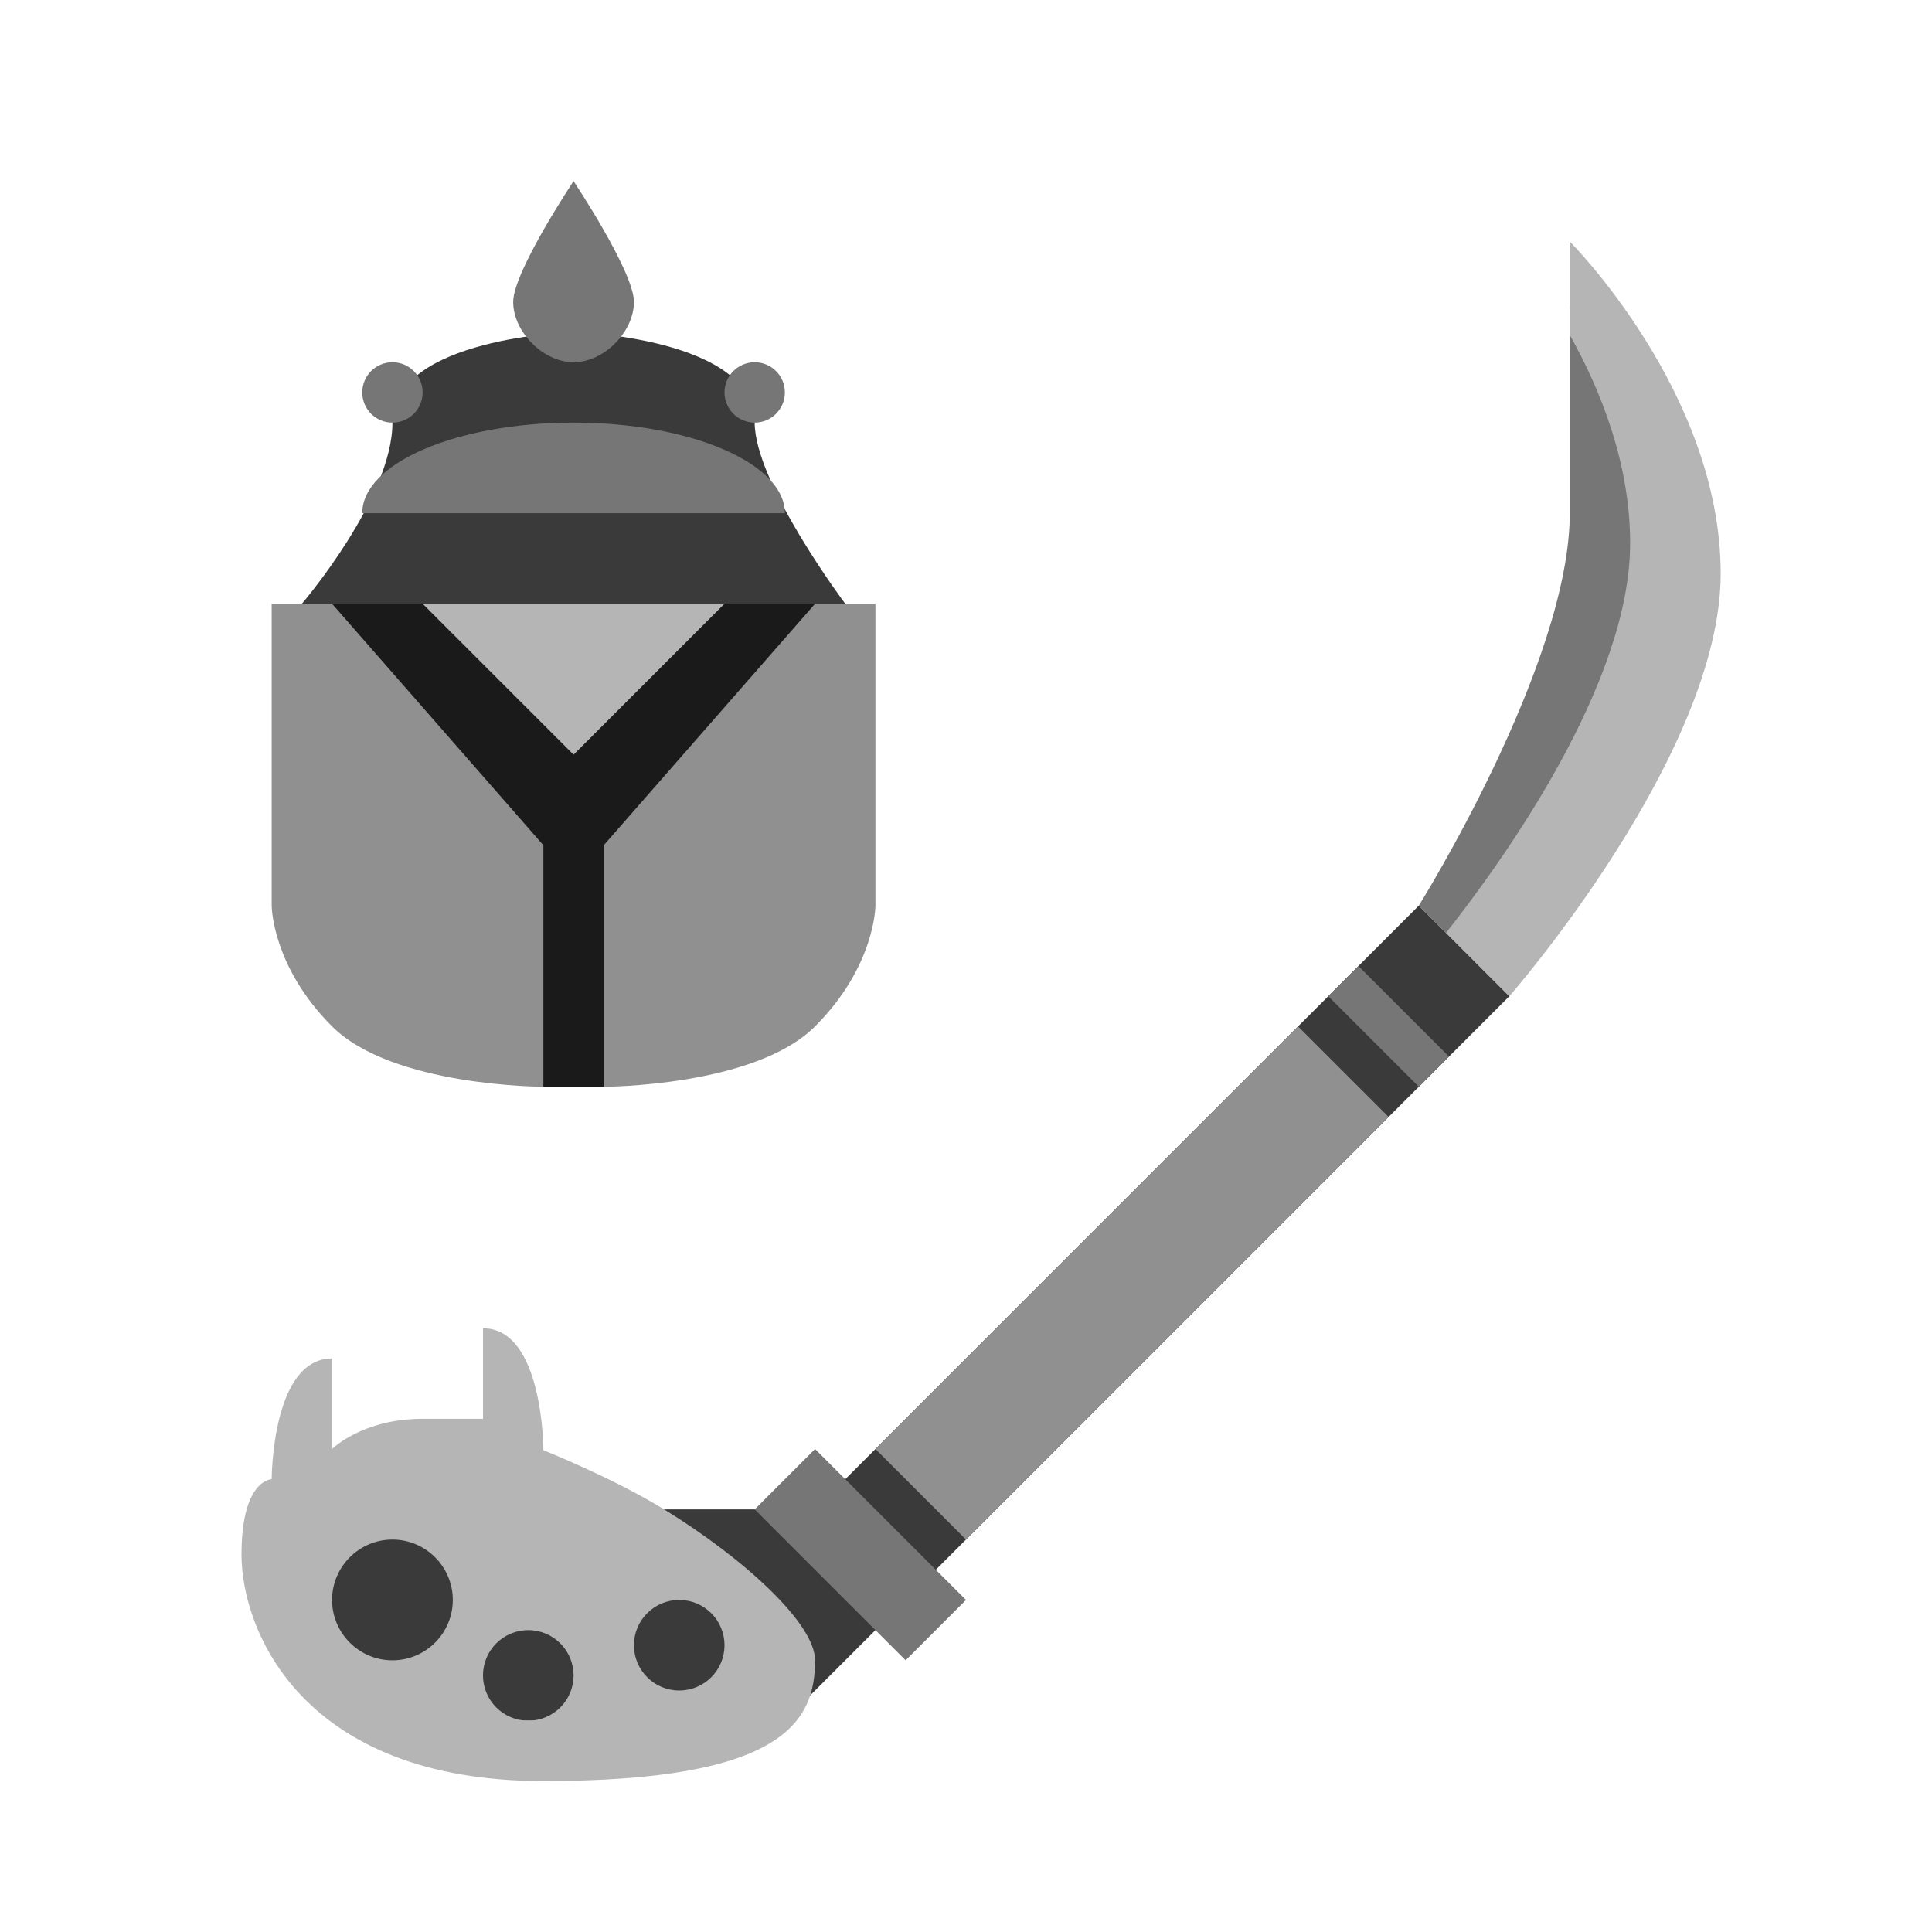
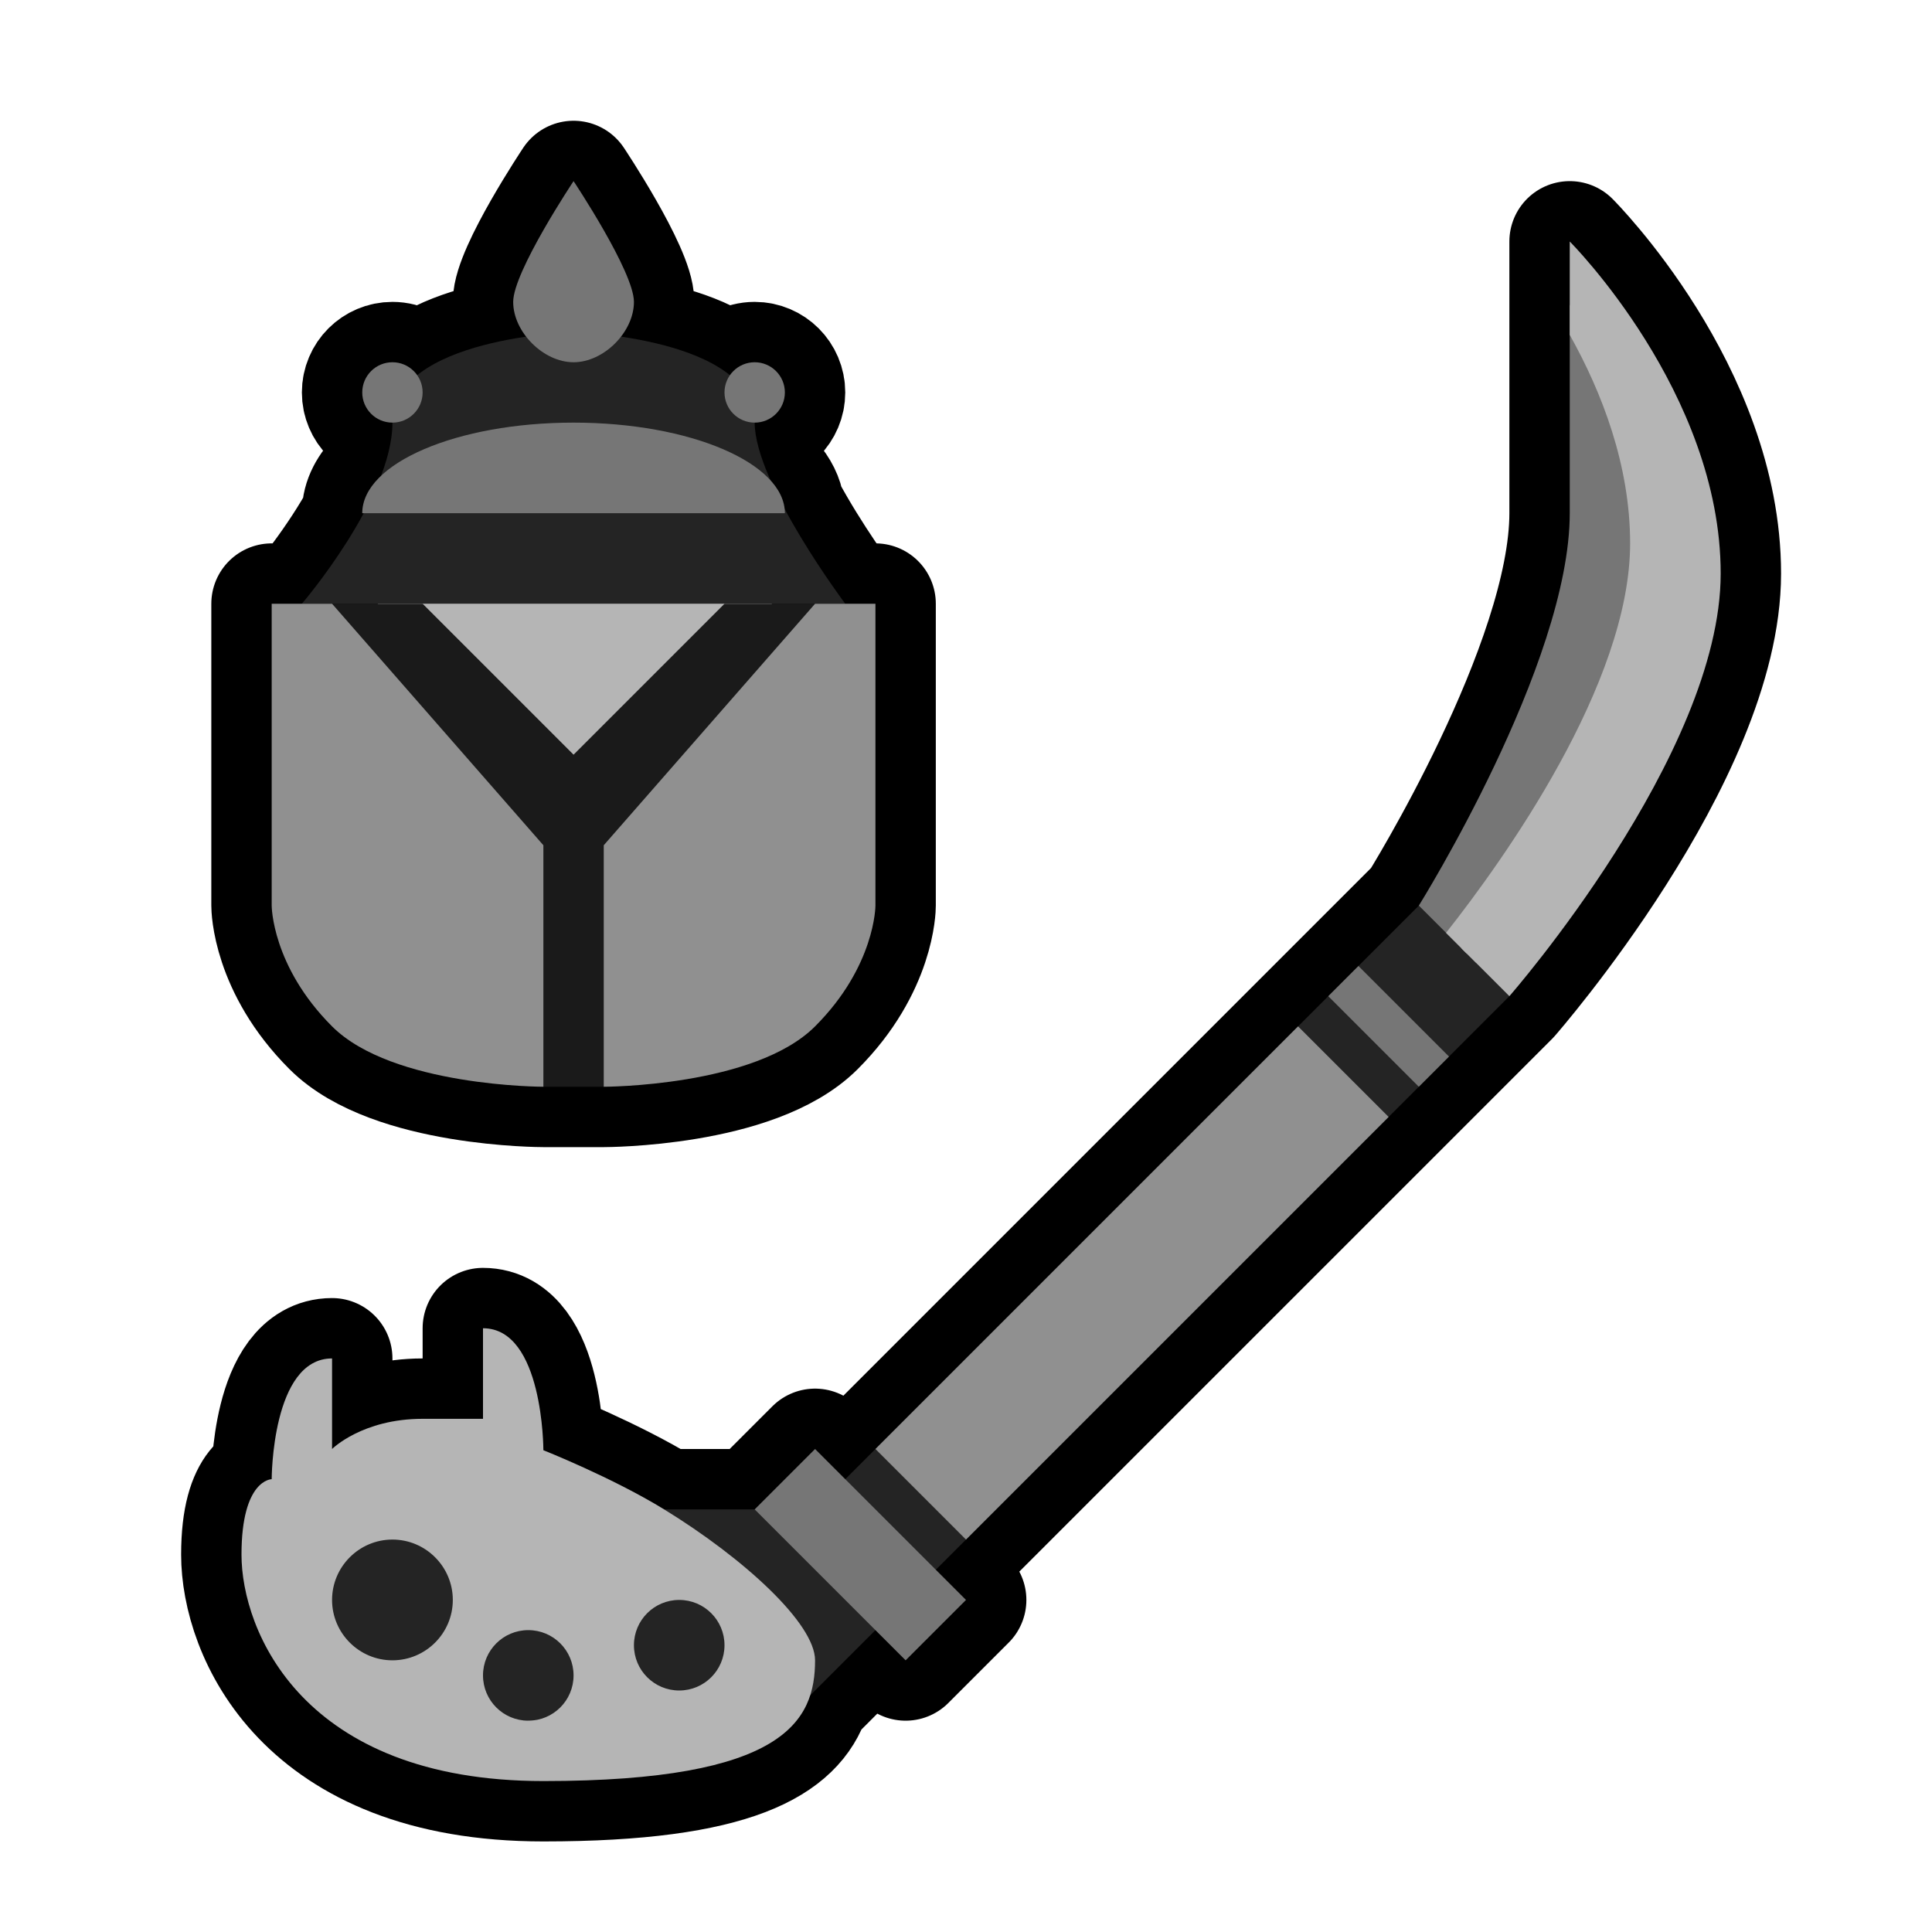
- <svg xmlns="http://www.w3.org/2000/svg" width="100%" height="100%" viewBox="0 0 64 64" version="1.1" xml:space="preserve" style="fill-rule:evenodd;clip-rule:evenodd;stroke-linejoin:round;stroke-miterlimit:2;">
-   <g transform="matrix(1,0,0,1,0,-640)">
-     <g transform="matrix(1,0,0,1,0,-544)">
-       <g id="Insect_Glaive_Rank_01" transform="matrix(1,0,0,1,-640,224)">
-         <path id="background" d="M666,1017L653,1017L649,1013L649,1010L667,1010L687,990L690,993L666,1017ZM650,980C650,980 653,976.5 653,974C653,971.172 659,971 659,971C659,971 665,971.172 665,974C665,976 668,980 668,980L650,980Z" style="fill-opacity:0.77;" />
-         <path id="color_04" d="M651,980L667,980L667,988L660,996L658,996L651,988L651,980Z" style="fill:rgb(26,26,26);" />
-         <path id="color_03" d="M667,1008L672,1013L670,1015L665,1010L667,1008ZM684,993L687,996L688,995L685,992L684,993ZM692,970.094C693.063,971.993 695,975.403 695,978C695,982.652 690.792,989.506 688.902,991.902L687,990C687,990 692,982 692,977L692,970.094ZM666,977C666,975.343 662.866,974 659,974C655.134,974 652,975.343 652,977L666,977ZM653,972C653.552,972 654,972.448 654,973C654,973.552 653.552,974 653,974C652.448,974 652,973.552 652,973C652,972.448 652.448,972 653,972ZM665,972C665.552,972 666,972.448 666,973C666,973.552 665.552,974 665,974C664.448,974 664,973.552 664,973C664,972.448 664.448,972 665,972ZM659,966C659,966 661,969 661,970C661,971 660,972 659,972C658,972 657,971 657,970C657,969 659,966 659,966Z" style="fill:rgb(118,118,118);" />
-         <path id="color_02" d="M669,1008L683,994L686,997L672,1011L669,1008ZM649,980L651,980L658,988L658,996C658,996 653,996 651,994C649,992 649,990 649,990L649,980ZM669,980L667,980L660,988L660,996C660,996 665,996 667,994C669,992 669,990 669,990L669,980Z" style="fill:rgb(144,144,144);" />
-         <path id="color_01" d="M656,1004C658,1004 658,1008.03 658,1008.03L658,1008.04C658,1008.04 660.293,1008.95 662,1010C664.639,1011.62 667,1013.78 667,1015C667,1017 666,1019 658,1019C650,1019 648,1014 648,1011.5C648,1009 649,1009 649,1009C649,1009 649,1005 651,1005L651,1008C651,1008 652,1007 654,1007L656,1007L656,1004ZM657.5,1014C658.328,1014 659,1014.67 659,1015.5C659,1016.33 658.328,1017 657.5,1017C656.672,1017 656,1016.33 656,1015.5C656,1014.67 656.672,1014 657.5,1014ZM662.5,1013C663.328,1013 664,1013.67 664,1014.5C664,1015.33 663.328,1016 662.5,1016C661.672,1016 661,1015.33 661,1014.5C661,1013.67 661.672,1013 662.5,1013ZM653,1011C654.104,1011 655,1011.9 655,1013C655,1014.1 654.104,1015 653,1015C651.896,1015 651,1014.1 651,1013C651,1011.9 651.896,1011 653,1011ZM654,980L659,985L664,980L654,980ZM687.902,990.902C689.792,988.506 694,982.652 694,978C694,975.403 693.063,972.993 692,971.094L692,968C692,968 697,973 697,979C697,985 690,993 690,993L687.902,990.902Z" style="fill:rgb(181,181,181);" />
+ <svg xmlns="http://www.w3.org/2000/svg" width="100%" height="100%" viewBox="0 0 64 64" version="1.1" xml:space="preserve" style="fill-rule:evenodd;clip-rule:evenodd;stroke-linejoin:round;stroke-miterlimit:2;" id="svg12">
+   <defs id="defs16">
+         
+     
+             
+         
+                 
+                 
+                 
+                 
+                 
+             </defs>
+   <path id="background" style="display:inline;fill:none;fill-opacity:0.77;stroke:#000000;stroke-width:4;stroke-dasharray:none;stroke-opacity:1" d="m 19,6 c 0,0 -2,3 -2,4 0,0.41 0.173,0.815 0.439,1.156 -1.162,0.169 -2.679,0.523 -3.613,1.279 C 13.646,12.173 13.342,12 13,12 c -0.552,0 -1,0.448 -1,1 0,0.552 0.448,1 1,1 0,0.559 -0.156,1.168 -0.389,1.777 C 12.222,16.151 12,16.564 12,17 h 0.049 C 11.17,18.634 10,20 10,20 H 9 v 10 c 0,0 2e-6,2 2,4 2,2 7,2 7,2 h 2 c 0,0 5,-2e-6 7,-2 2,-2 2,-4 2,-4 V 20 h -1 c 0,0 -1.144,-1.53 -2.02,-3.17 -0.04,-0.309 -0.19,-0.604 -0.432,-0.881 C 25.228,15.233 25,14.542 25,14 c 0.552,0 1,-0.448 1,-1 0,-0.552 -0.448,-1 -1,-1 -0.342,0 -0.646,0.173 -0.826,0.436 C 23.24,11.679 21.722,11.325 20.561,11.156 20.827,10.815 21,10.41 21,10 21,9 19,6 19,6 Z m 33,2 v 2.094 1 V 17 c 0,5 -5,13 -5,13 l -2,2 -1,1 -16,16 -1,-1 -2,2 h -3 c -1.707,-1.05 -4,-1.961 -4,-1.961 v -0.01 C 18,48.029 18,44 16,44 v 3 h -2 c -2,0 -3,1 -3,1 v -3 c -2,0 -2,4 -2,4 0,0 -1,3e-6 -1,2.5 0,2.5 2,7.5 10,7.5 6.423,0 8.33,-1.291 8.834,-2.834 L 29,54 l 1,1 2,-2 -1,-1 1,-1 14,-14 1,-1 1,-1 2,-2 c 0,0 7,-8 7,-14 C 57,13 52,8 52,8 Z" />
+   <g transform="matrix(1,0,0,1,0,-640)" id="g867">
+     <g transform="matrix(1,0,0,1,0,-544)" id="g865">
+       <g id="g863" transform="matrix(1,0,0,1,-640,224)">
+         <path id="path853" d="m 666,1017 h -13 l -4,-4 v -3 h 18 l 20,-20 3,3 z m -16,-37 c 0,0 3,-3.5 3,-6 0,-2.828 6,-3 6,-3 0,0 6,0.172 6,3 0,2 3,6 3,6 z" style="display:inline;fill:#242424;fill-opacity:1" />
+         <path id="path855" d="M651,980L667,980L667,988L660,996L658,996L651,988L651,980Z" style="fill:rgb(26,26,26);" />
+         <path id="path857" d="M667,1008L672,1013L670,1015L665,1010L667,1008ZM684,993L687,996L688,995L685,992L684,993ZM692,970.094C693.063,971.993 695,975.403 695,978C695,982.652 690.792,989.506 688.902,991.902L687,990C687,990 692,982 692,977L692,970.094ZM666,977C666,975.343 662.866,974 659,974C655.134,974 652,975.343 652,977L666,977ZM653,972C653.552,972 654,972.448 654,973C654,973.552 653.552,974 653,974C652.448,974 652,973.552 652,973C652,972.448 652.448,972 653,972ZM665,972C665.552,972 666,972.448 666,973C666,973.552 665.552,974 665,974C664.448,974 664,973.552 664,973C664,972.448 664.448,972 665,972ZM659,966C659,966 661,969 661,970C661,971 660,972 659,972C658,972 657,971 657,970C657,969 659,966 659,966Z" style="fill:rgb(118,118,118);" />
+         <path id="path859" d="M669,1008L683,994L686,997L672,1011L669,1008ZM649,980L651,980L658,988L658,996C658,996 653,996 651,994C649,992 649,990 649,990L649,980ZM669,980L667,980L660,988L660,996C660,996 665,996 667,994C669,992 669,990 669,990L669,980Z" style="fill:rgb(144,144,144);" />
+         <path id="path861" d="M656,1004C658,1004 658,1008.03 658,1008.03L658,1008.04C658,1008.04 660.293,1008.95 662,1010C664.639,1011.62 667,1013.78 667,1015C667,1017 666,1019 658,1019C650,1019 648,1014 648,1011.5C648,1009 649,1009 649,1009C649,1009 649,1005 651,1005L651,1008C651,1008 652,1007 654,1007L656,1007L656,1004ZM657.5,1014C658.328,1014 659,1014.67 659,1015.5C659,1016.33 658.328,1017 657.5,1017C656.672,1017 656,1016.33 656,1015.5C656,1014.67 656.672,1014 657.5,1014ZM662.5,1013C663.328,1013 664,1013.67 664,1014.5C664,1015.33 663.328,1016 662.5,1016C661.672,1016 661,1015.33 661,1014.5C661,1013.67 661.672,1013 662.5,1013ZM653,1011C654.104,1011 655,1011.9 655,1013C655,1014.1 654.104,1015 653,1015C651.896,1015 651,1014.1 651,1013C651,1011.9 651.896,1011 653,1011ZM654,980L659,985L664,980L654,980ZM687.902,990.902C689.792,988.506 694,982.652 694,978C694,975.403 693.063,972.993 692,971.094L692,968C692,968 697,973 697,979C697,985 690,993 690,993L687.902,990.902Z" style="fill:rgb(181,181,181);" />
      </g>
    </g>
  </g>
</svg>
